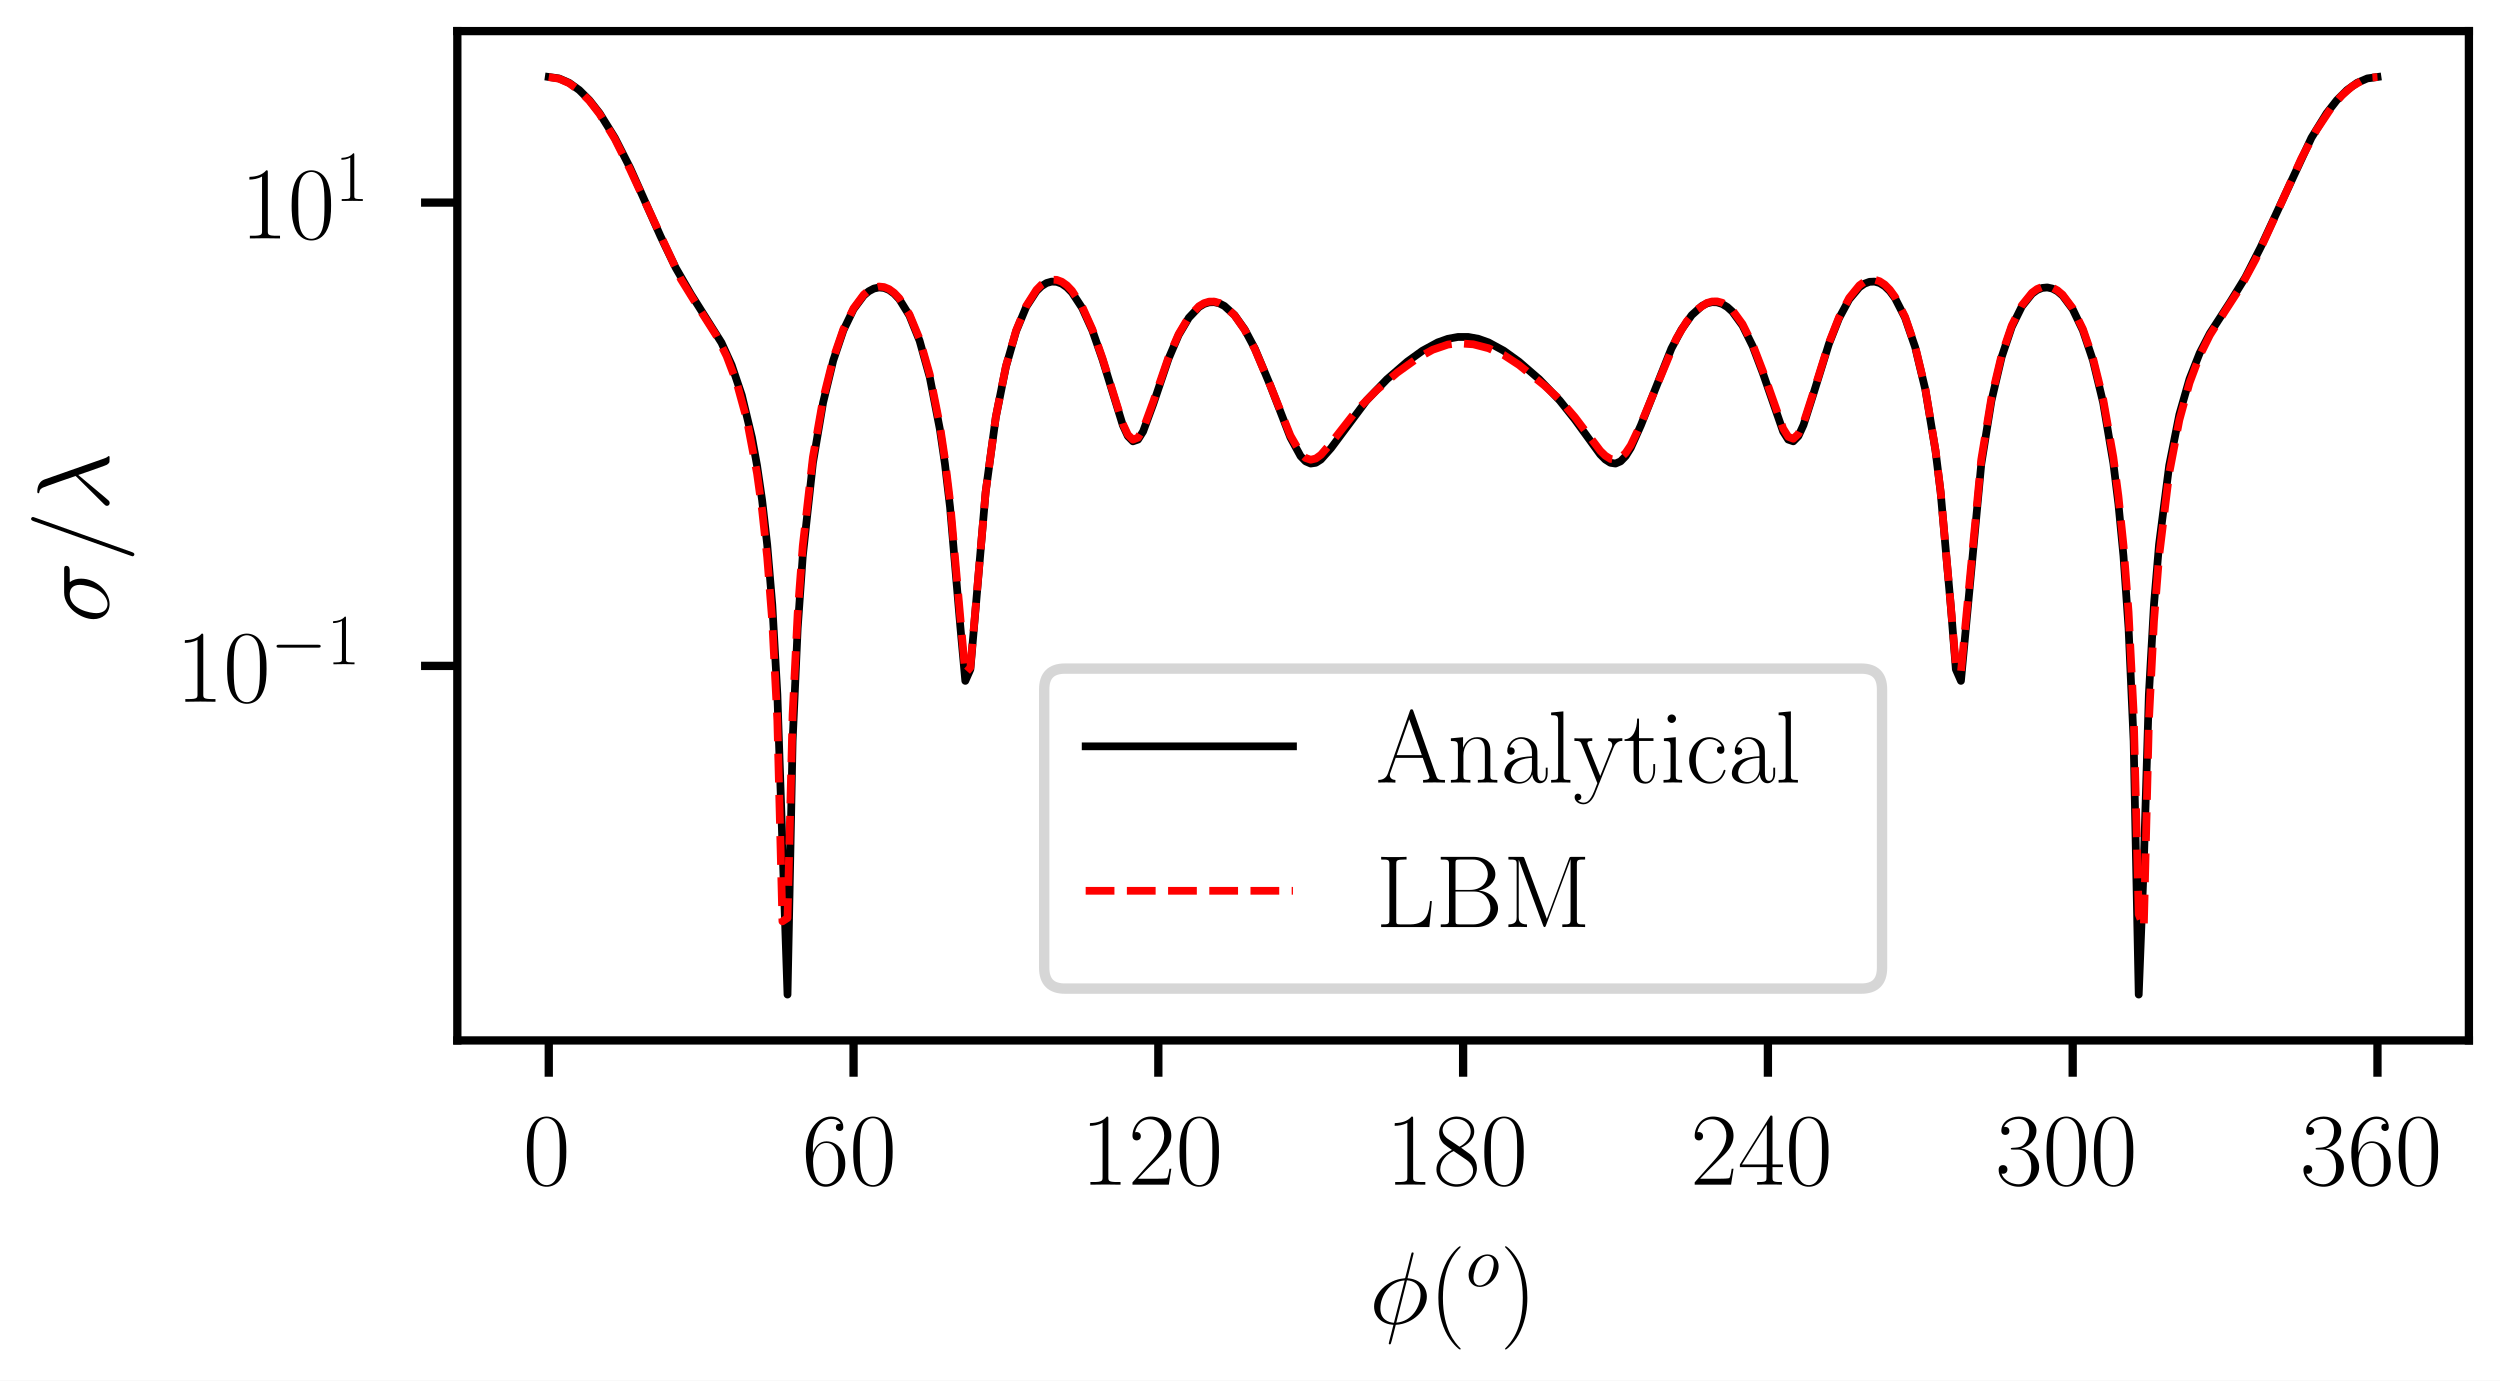
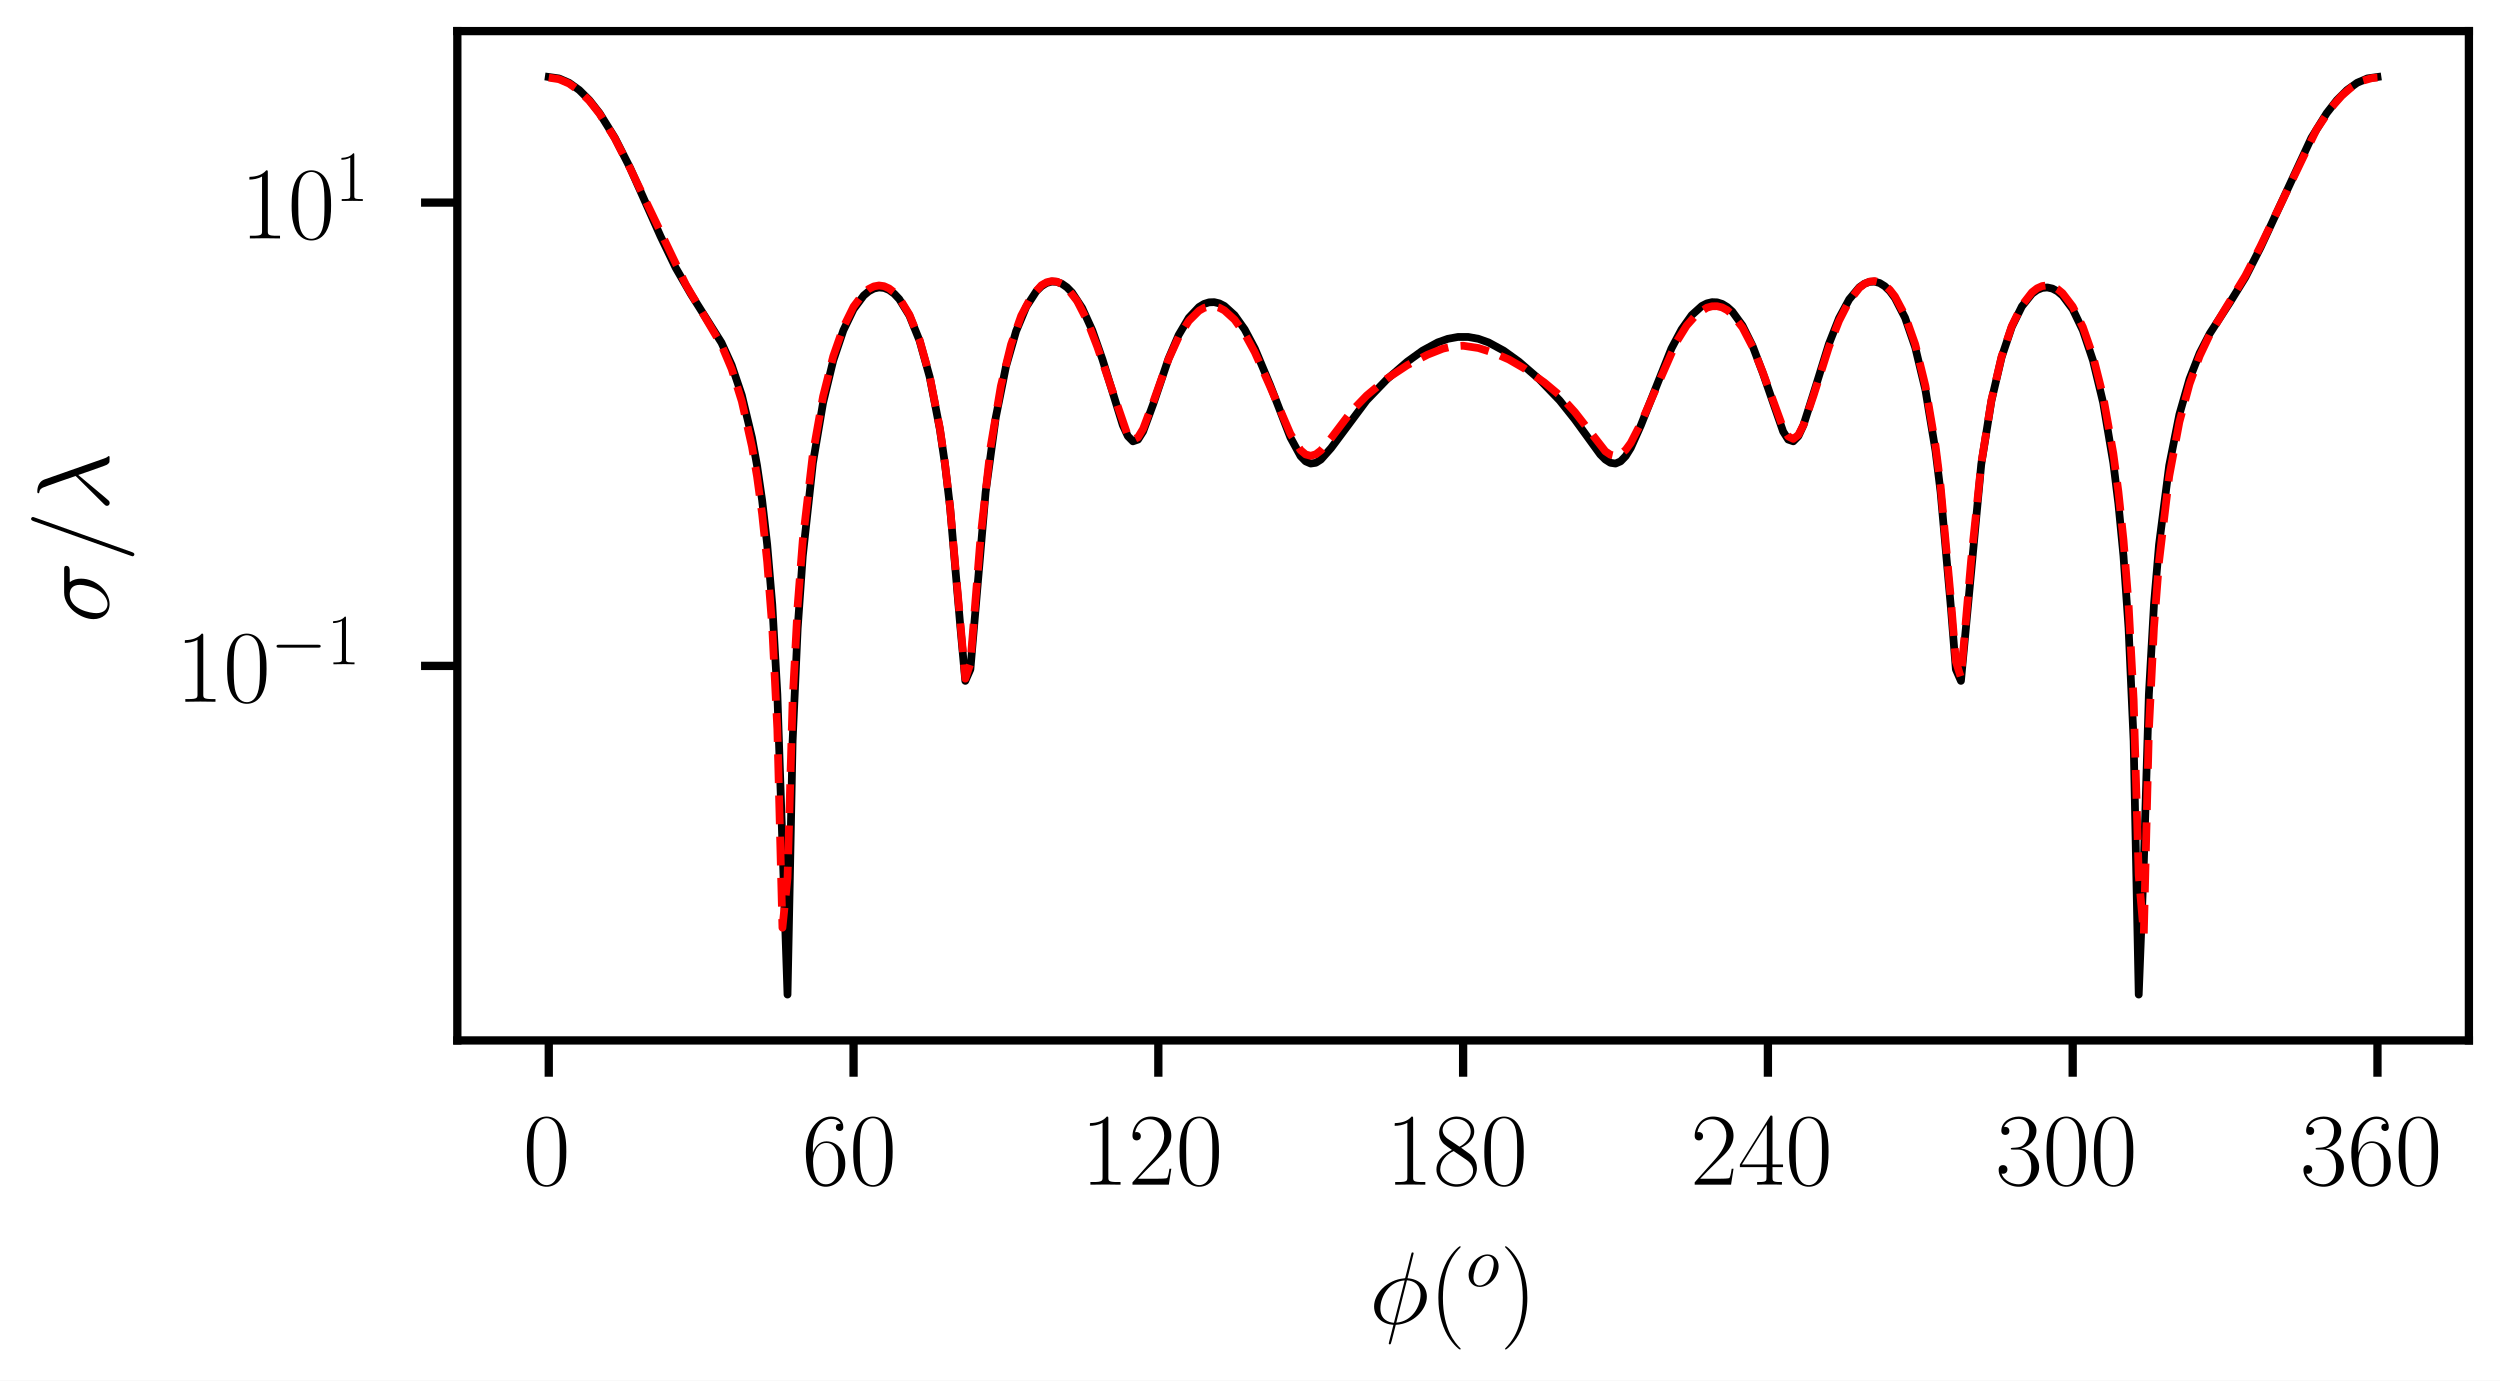
<svg xmlns="http://www.w3.org/2000/svg" xmlns:xlink="http://www.w3.org/1999/xlink" width="241.2pt" height="133.2pt" viewBox="0 0 241.2 133.2" version="1.1">
  <defs>
    <style type="text/css">*{stroke-linejoin: round; stroke-linecap: butt}</style>
  </defs>
  <g id="figure_1">
    <g id="patch_1">
      <path d="M 0 133.2  L 241.2 133.2  L 241.2 0  L 0 0  z " style="fill: #ffffff" />
    </g>
    <g id="axes_1">
      <g id="patch_2">
        <path d="M 44.123 100.381  L 238.2 100.381  L 238.2 3  L 44.123 3  z " style="fill: #ffffff" />
      </g>
      <g id="matplotlib.axis_1">
        <g id="xtick_1">
          <g id="line2d_1">
            <defs>
-               <path id="m9ef06602b1" d="M 0 0  L 0 3.5  " style="stroke: #000000; stroke-width: 0.8" />
-             </defs>
-             <g>
-               <use xlink:href="#m9ef06602b1" x="52.945" y="100.381" style="stroke: #000000; stroke-width: 0.8" />
+               <path id="mda44fc334d" d="M 0 0  L 0 3.5  " style="stroke: #000000; stroke-width: 0.8" />
+             </defs>
+             <g>
+               <use xlink:href="#mda44fc334d" x="52.945" y="100.381" style="stroke: #000000; stroke-width: 0.8" />
            </g>
          </g>
          <g id="text_1">
            <g transform="translate(50.45444 114.2999) scale(0.1 -0.1)">
              <defs>
                <path id="CMR17-30" d="M 2688 2038  C 2688 2430 2682 3099 2413 3613  C 2176 4063 1798 4224 1466 4224  C 1158 4224 768 4082 525 3620  C 269 3137 243 2539 243 2038  C 243 1671 250 1112 448 623  C 723 -39 1216 -128 1466 -128  C 1760 -128 2208 -7 2470 604  C 2662 1048 2688 1568 2688 2038  z M 1466 -26  C 1056 -26 813 328 723 816  C 653 1196 653 1749 653 2109  C 653 2604 653 3015 736 3407  C 858 3954 1216 4121 1466 4121  C 1728 4121 2067 3947 2189 3420  C 2272 3054 2278 2623 2278 2109  C 2278 1691 2278 1176 2202 797  C 2067 96 1690 -26 1466 -26  z " transform="scale(0.015625)" />
              </defs>
              <use xlink:href="#CMR17-30" transform="scale(0.996264)" />
            </g>
          </g>
        </g>
        <g id="xtick_2">
          <g id="line2d_2">
            <g>
-               <use xlink:href="#m9ef06602b1" x="82.351" y="100.381" style="stroke: #000000; stroke-width: 0.8" />
+               <use xlink:href="#mda44fc334d" x="82.351" y="100.381" style="stroke: #000000; stroke-width: 0.8" />
            </g>
          </g>
          <g id="text_2">
            <g transform="translate(77.36927 114.2999) scale(0.1 -0.1)">
              <defs>
                <path id="CMR17-36" d="M 678 2198  C 678 3712 1395 4076 1811 4076  C 1946 4076 2272 4049 2400 3782  C 2298 3782 2106 3782 2106 3558  C 2106 3385 2246 3328 2336 3328  C 2394 3328 2566 3353 2566 3571  C 2566 3987 2246 4224 1805 4224  C 1043 4224 243 3411 243 2011  C 243 257 966 -128 1478 -128  C 2099 -128 2688 431 2688 1295  C 2688 2101 2170 2688 1517 2688  C 1126 2688 838 2430 678 1979  L 678 2198  z M 1478 25  C 691 25 691 1212 691 1450  C 691 1914 909 2585 1504 2585  C 1613 2585 1926 2585 2138 2140  C 2253 1889 2253 1624 2253 1302  C 2253 954 2253 696 2118 438  C 1978 173 1773 25 1478 25  z " transform="scale(0.015625)" />
              </defs>
              <use xlink:href="#CMR17-36" transform="scale(0.996264)" />
              <use xlink:href="#CMR17-30" transform="translate(45.69048 0) scale(0.996264)" />
            </g>
          </g>
        </g>
        <g id="xtick_3">
          <g id="line2d_3">
            <g>
-               <use xlink:href="#m9ef06602b1" x="111.756" y="100.381" style="stroke: #000000; stroke-width: 0.8" />
+               <use xlink:href="#mda44fc334d" x="111.756" y="100.381" style="stroke: #000000; stroke-width: 0.8" />
            </g>
          </g>
          <g id="text_3">
            <g transform="translate(104.2841 114.2999) scale(0.1 -0.1)">
              <defs>
                <path id="CMR17-31" d="M 1702 4083  C 1702 4217 1696 4224 1606 4224  C 1357 3927 979 3833 621 3820  C 602 3820 570 3820 563 3808  C 557 3795 557 3782 557 3648  C 755 3648 1088 3686 1344 3839  L 1344 467  C 1344 243 1331 166 781 166  L 589 166  L 589 0  C 896 6 1216 12 1523 12  C 1830 12 2150 6 2458 0  L 2458 166  L 2266 166  C 1715 166 1702 236 1702 467  L 1702 4083  z " transform="scale(0.015625)" />
                <path id="CMR17-32" d="M 2669 990  L 2554 990  C 2490 537 2438 460 2413 422  C 2381 371 1920 371 1830 371  L 602 371  C 832 620 1280 1073 1824 1596  C 2214 1966 2669 2400 2669 3033  C 2669 3788 2067 4224 1395 4224  C 691 4224 262 3603 262 3027  C 262 2777 448 2745 525 2745  C 589 2745 781 2783 781 3007  C 781 3206 614 3264 525 3264  C 486 3264 448 3257 422 3244  C 544 3788 915 4057 1306 4057  C 1862 4057 2227 3616 2227 3033  C 2227 2477 1901 1998 1536 1583  L 262 147  L 262 0  L 2515 0  L 2669 990  z " transform="scale(0.015625)" />
              </defs>
              <use xlink:href="#CMR17-31" transform="scale(0.996264)" />
              <use xlink:href="#CMR17-32" transform="translate(45.69048 0) scale(0.996264)" />
              <use xlink:href="#CMR17-30" transform="translate(91.38095 0) scale(0.996264)" />
            </g>
          </g>
        </g>
        <g id="xtick_4">
          <g id="line2d_4">
            <g>
-               <use xlink:href="#m9ef06602b1" x="141.162" y="100.381" style="stroke: #000000; stroke-width: 0.8" />
+               <use xlink:href="#mda44fc334d" x="141.162" y="100.381" style="stroke: #000000; stroke-width: 0.8" />
            </g>
          </g>
          <g id="text_4">
            <g transform="translate(133.6896 114.2999) scale(0.1 -0.1)">
              <defs>
                <path id="CMR17-38" d="M 1741 2289  C 2144 2494 2554 2803 2554 3298  C 2554 3884 1990 4224 1472 4224  C 890 4224 378 3800 378 3215  C 378 3054 416 2777 666 2533  C 730 2469 998 2276 1171 2154  C 883 2006 211 1652 211 945  C 211 282 838 -128 1459 -128  C 2144 -128 2720 366 2720 1022  C 2720 1607 2330 1877 2074 2051  L 1741 2289  z M 902 2855  C 851 2887 595 3086 595 3388  C 595 3781 998 4076 1459 4076  C 1965 4076 2336 3716 2336 3298  C 2336 2700 1670 2359 1638 2359  C 1632 2359 1626 2359 1574 2398  L 902 2855  z M 2080 1536  C 2176 1466 2483 1253 2483 861  C 2483 385 2010 25 1472 25  C 890 25 448 443 448 951  C 448 1459 838 1884 1280 2083  L 2080 1536  z " transform="scale(0.015625)" />
              </defs>
              <use xlink:href="#CMR17-31" transform="scale(0.996264)" />
              <use xlink:href="#CMR17-38" transform="translate(45.69048 0) scale(0.996264)" />
              <use xlink:href="#CMR17-30" transform="translate(91.38095 0) scale(0.996264)" />
            </g>
          </g>
        </g>
        <g id="xtick_5">
          <g id="line2d_5">
            <g>
-               <use xlink:href="#m9ef06602b1" x="170.567" y="100.381" style="stroke: #000000; stroke-width: 0.8" />
+               <use xlink:href="#mda44fc334d" x="170.567" y="100.381" style="stroke: #000000; stroke-width: 0.8" />
            </g>
          </g>
          <g id="text_5">
            <g transform="translate(163.0951 114.2999) scale(0.1 -0.1)">
              <defs>
                <path id="CMR17-34" d="M 2150 4147  C 2150 4281 2144 4288 2029 4288  L 128 1254  L 128 1088  L 1779 1088  L 1779 460  C 1779 230 1766 166 1318 166  L 1197 166  L 1197 0  C 1402 12 1747 12 1965 12  C 2182 12 2528 12 2733 0  L 2733 166  L 2611 166  C 2163 166 2150 230 2150 460  L 2150 1088  L 2803 1088  L 2803 1254  L 2150 1254  L 2150 4147  z M 1798 3723  L 1798 1254  L 256 1254  L 1798 3723  z " transform="scale(0.015625)" />
              </defs>
              <use xlink:href="#CMR17-32" transform="scale(0.996264)" />
              <use xlink:href="#CMR17-34" transform="translate(45.69048 0) scale(0.996264)" />
              <use xlink:href="#CMR17-30" transform="translate(91.38095 0) scale(0.996264)" />
            </g>
          </g>
        </g>
        <g id="xtick_6">
          <g id="line2d_6">
            <g>
-               <use xlink:href="#m9ef06602b1" x="199.973" y="100.381" style="stroke: #000000; stroke-width: 0.8" />
+               <use xlink:href="#mda44fc334d" x="199.973" y="100.381" style="stroke: #000000; stroke-width: 0.8" />
            </g>
          </g>
          <g id="text_6">
            <g transform="translate(192.5006 114.2999) scale(0.1 -0.1)">
              <defs>
                <path id="CMR17-33" d="M 1414 2176  C 1984 2176 2234 1673 2234 1094  C 2234 322 1824 25 1453 25  C 1114 25 563 193 390 691  C 422 678 454 678 486 678  C 640 678 755 780 755 947  C 755 1132 614 1216 486 1216  C 378 1216 211 1164 211 927  C 211 335 787 -128 1466 -128  C 2176 -128 2720 432 2720 1087  C 2720 1718 2208 2176 1600 2246  C 2086 2347 2554 2776 2554 3353  C 2554 3856 2048 4224 1472 4224  C 890 4224 378 3862 378 3347  C 378 3123 544 3084 627 3084  C 762 3084 877 3167 877 3334  C 877 3500 762 3584 627 3584  C 602 3584 570 3584 544 3571  C 730 3999 1235 4076 1459 4076  C 1683 4076 2106 3966 2106 3347  C 2106 3167 2080 2851 1862 2574  C 1670 2329 1453 2316 1242 2297  C 1210 2297 1062 2284 1037 2284  C 992 2278 966 2272 966 2227  C 966 2182 973 2176 1101 2176  L 1414 2176  z " transform="scale(0.015625)" />
              </defs>
              <use xlink:href="#CMR17-33" transform="scale(0.996264)" />
              <use xlink:href="#CMR17-30" transform="translate(45.69048 0) scale(0.996264)" />
              <use xlink:href="#CMR17-30" transform="translate(91.38095 0) scale(0.996264)" />
            </g>
          </g>
        </g>
        <g id="xtick_7">
          <g id="line2d_7">
            <g>
-               <use xlink:href="#m9ef06602b1" x="229.378" y="100.381" style="stroke: #000000; stroke-width: 0.8" />
+               <use xlink:href="#mda44fc334d" x="229.378" y="100.381" style="stroke: #000000; stroke-width: 0.8" />
            </g>
          </g>
          <g id="text_7">
            <g transform="translate(221.9061 114.2999) scale(0.1 -0.1)">
              <use xlink:href="#CMR17-33" transform="scale(0.996264)" />
              <use xlink:href="#CMR17-36" transform="translate(45.69048 0) scale(0.996264)" />
              <use xlink:href="#CMR17-30" transform="translate(91.38095 0) scale(0.996264)" />
            </g>
          </g>
        </g>
        <g id="text_8">
          <g transform="translate(132.1039 127.7091) scale(0.1 -0.1)">
            <defs>
              <path id="CMMI12-1e" d="M 2752 4358  C 2752 4416 2707 4416 2688 4416  C 2630 4416 2624 4403 2598 4294  L 2253 2924  C 2234 2841 2227 2835 2221 2828  C 2214 2816 2170 2809 2157 2809  C 1107 2720 301 1863 301 1071  C 301 387 832 -32 1498 -71  C 1446 -266 1402 -467 1350 -662  C 1261 -995 1210 -1204 1210 -1229  C 1210 -1242 1210 -1280 1274 -1280  C 1293 -1280 1318 -1280 1331 -1255  C 1344 -1242 1382 -1089 1408 -1008  L 1645 -71  C 2739 -13 3571 875 3571 1673  C 3571 2313 3085 2771 2374 2816  L 2752 4358  z M 2336 2688  C 2758 2662 3181 2428 3181 1806  C 3181 1090 2675 140 1677 64  L 2336 2688  z M 1530 57  C 1216 76 691 241 691 938  C 691 1737 1274 2624 2195 2681  L 1530 57  z " transform="scale(0.015625)" />
              <path id="CMR17-28" d="M 1958 -1562  C 1958 -1556 1958 -1543 1939 -1524  C 1645 -1223 858 -403 858 1596  C 858 3595 1632 4408 1946 4729  C 1946 4735 1958 4748 1958 4767  C 1958 4787 1939 4800 1914 4800  C 1843 4800 1299 4325 986 3620  C 666 2909 576 2218 576 1603  C 576 1141 621 360 1005 -467  C 1312 -1133 1837 -1600 1914 -1600  C 1946 -1600 1958 -1588 1958 -1562  z " transform="scale(0.015625)" />
              <path id="CMMI12-6f" d="M 2918 1755  C 2918 2362 2522 2816 1939 2816  C 1094 2816 262 1896 262 996  C 262 389 659 -64 1242 -64  C 2093 -64 2918 855 2918 1755  z M 1248 64  C 928 64 691 319 691 766  C 691 1060 845 1711 1024 2030  C 1312 2522 1670 2687 1933 2687  C 2246 2687 2490 2432 2490 1985  C 2490 1730 2355 1047 2112 657  C 1850 230 1498 64 1248 64  z " transform="scale(0.015625)" />
              <path id="CMR17-29" d="M 1683 1596  C 1683 2057 1638 2839 1254 3665  C 947 4332 422 4800 346 4800  C 326 4800 301 4793 301 4761  C 301 4748 307 4742 314 4729  C 621 4408 1402 3595 1402 1603  C 1402 -396 627 -1210 314 -1530  C 307 -1543 301 -1549 301 -1562  C 301 -1594 326 -1600 346 -1600  C 416 -1600 960 -1127 1274 -422  C 1594 289 1683 981 1683 1596  z " transform="scale(0.015625)" />
            </defs>
            <use xlink:href="#CMMI12-1e" transform="scale(0.996264)" />
            <use xlink:href="#CMR17-28" transform="translate(57.73418 0) scale(0.996264)" />
            <use xlink:href="#CMMI12-6f" transform="translate(93.01495 36.15364) scale(0.697382)" />
            <use xlink:href="#CMR17-29" transform="translate(126.3396 0) scale(0.996264)" />
          </g>
        </g>
      </g>
      <g id="matplotlib.axis_2">
        <g id="ytick_1">
          <g id="line2d_8">
            <defs>
-               <path id="mbf2d73e330" d="M 0 0  L -3.5 0  " style="stroke: #000000; stroke-width: 0.8" />
-             </defs>
-             <g>
-               <use xlink:href="#mbf2d73e330" x="44.123" y="64.246" style="stroke: #000000; stroke-width: 0.8" />
+               <path id="mb7558428a1" d="M 0 0  L -3.5 0  " style="stroke: #000000; stroke-width: 0.8" />
+             </defs>
+             <g>
+               <use xlink:href="#mb7558428a1" x="44.123" y="64.246" style="stroke: #000000; stroke-width: 0.8" />
            </g>
          </g>
          <g id="text_9">
            <g transform="translate(16.96288 67.7048) scale(0.1 -0.1)">
              <defs>
                <path id="CMSY10-0" d="M 4218 1472  C 4326 1472 4442 1472 4442 1600  C 4442 1728 4326 1728 4218 1728  L 755 1728  C 646 1728 531 1728 531 1600  C 531 1472 646 1472 755 1472  L 4218 1472  z " transform="scale(0.015625)" />
              </defs>
              <use xlink:href="#CMR17-31" transform="scale(0.996264)" />
              <use xlink:href="#CMR17-30" transform="translate(45.69048 0) scale(0.996264)" />
              <use xlink:href="#CMSY10-0" transform="translate(91.38095 36.15364) scale(0.697382)" />
              <use xlink:href="#CMR17-31" transform="translate(145.6219 36.15364) scale(0.697382)" />
            </g>
          </g>
        </g>
        <g id="ytick_2">
          <g id="line2d_9">
            <g>
-               <use xlink:href="#mbf2d73e330" x="44.123" y="19.545" style="stroke: #000000; stroke-width: 0.8" />
+               <use xlink:href="#mb7558428a1" x="44.123" y="19.545" style="stroke: #000000; stroke-width: 0.8" />
            </g>
          </g>
          <g id="text_10">
            <g transform="translate(23.18954 23.00447) scale(0.1 -0.1)">
              <use xlink:href="#CMR17-31" transform="scale(0.996264)" />
              <use xlink:href="#CMR17-30" transform="translate(45.69048 0) scale(0.996264)" />
              <use xlink:href="#CMR17-31" transform="translate(91.38095 36.15364) scale(0.697382)" />
            </g>
          </g>
        </g>
        <g id="text_11">
          <g transform="translate(10.47222 60.1124) rotate(-90) scale(0.1 -0.1)">
            <defs>
              <path id="CMMI12-1b" d="M 3251 2406  C 3334 2406 3546 2406 3546 2611  C 3546 2752 3424 2752 3309 2752  L 1894 2752  C 934 2752 243 1685 243 932  C 243 389 595 -64 1171 -64  C 1926 -64 2752 746 2752 1704  C 2752 1953 2694 2195 2541 2406  L 3251 2406  z M 1178 64  C 851 64 614 312 614 753  C 614 1136 845 2406 1786 2406  C 2061 2406 2368 2272 2368 1780  C 2368 1557 2266 1021 2042 651  C 1811 274 1466 64 1178 64  z " transform="scale(0.015625)" />
              <path id="CMMI12-3d" d="M 2746 4563  C 2746 4569 2784 4665 2784 4678  C 2784 4755 2720 4800 2669 4800  C 2637 4800 2579 4800 2528 4659  L 384 -1364  C 384 -1370 346 -1466 346 -1479  C 346 -1556 410 -1600 461 -1600  C 499 -1600 557 -1594 602 -1460  L 2746 4563  z " transform="scale(0.015625)" />
              <path id="CMMI12-15" d="M 1978 3963  C 1818 4416 1312 4416 1229 4416  C 1190 4416 1120 4416 1120 4351  C 1120 4300 1158 4294 1190 4287  C 1286 4275 1363 4262 1466 4078  C 1530 3957 2189 2055 2189 2042  C 2189 2036 2182 2029 2131 1978  L 467 305  C 390 229 339 178 339 95  C 339 6 416 -71 518 -71  C 544 -71 614 -58 653 -20  C 755 76 1670 1190 2253 1877  C 2419 1380 2624 795 2822 261  C 2854 165 2886 76 2976 -7  C 3040 -64 3053 -64 3232 -64  L 3354 -64  C 3379 -64 3424 -64 3424 -13  C 3424 12 3418 19 3392 44  C 3334 114 3290 229 3264 305  L 1978 3963  z " transform="scale(0.015625)" />
            </defs>
            <use xlink:href="#CMMI12-1b" transform="scale(0.996264)" />
            <use xlink:href="#CMMI12-3d" transform="translate(59.02005 0) scale(0.996264)" />
            <use xlink:href="#CMMI12-15" transform="translate(107.795 0) scale(0.996264)" />
          </g>
        </g>
      </g>
      <g id="line2d_10">
-         <path d="M 52.945 7.427  L 53.925 7.567  L 54.905 7.987  L 55.886 8.688  L 56.866 9.667  L 57.846 10.92  L 59.316 13.292  L 60.787 16.188  L 63.727 22.792  L 65.197 25.847  L 66.668 28.39  L 69.608 33.061  L 70.588 35.221  L 71.569 38.13  L 72.549 42.212  L 73.039 44.911  L 73.529 48.258  L 74.019 52.545  L 74.509 58.337  L 74.999 66.982  L 75.979 95.955  L 76.47 71.512  L 76.96 60.605  L 77.45 53.658  L 78.43 44.668  L 79.41 38.857  L 80.39 34.784  L 81.37 31.87  L 82.351 29.83  L 83.331 28.513  L 83.821 28.1  L 84.311 27.841  L 84.801 27.734  L 85.291 27.78  L 85.781 27.979  L 86.271 28.337  L 86.761 28.86  L 87.742 30.448  L 88.722 32.875  L 89.702 36.385  L 90.682 41.434  L 91.172 44.794  L 91.662 48.943  L 92.643 60.338  L 93.133 65.69  L 93.623 64.578  L 95.093 47.483  L 96.073 40.273  L 97.053 35.372  L 98.034 31.95  L 99.014 29.595  L 99.994 28.087  L 100.484 27.611  L 100.974 27.307  L 101.464 27.168  L 101.954 27.191  L 102.444 27.374  L 102.934 27.716  L 103.425 28.218  L 104.405 29.712  L 105.385 31.87  L 106.365 34.671  L 108.325 41.013  L 108.816 42.08  L 109.306 42.578  L 109.796 42.41  L 110.286 41.634  L 111.266 38.974  L 112.736 34.618  L 113.716 32.321  L 114.697 30.66  L 115.677 29.621  L 116.167 29.324  L 116.657 29.169  L 117.147 29.152  L 117.637 29.27  L 118.127 29.519  L 119.107 30.404  L 120.088 31.784  L 121.068 33.632  L 122.538 37.143  L 124.498 42.206  L 125.479 44.006  L 125.969 44.513  L 126.459 44.723  L 126.949 44.65  L 127.439 44.338  L 128.419 43.236  L 131.85 38.632  L 133.81 36.595  L 135.771 34.896  L 137.241 33.837  L 138.711 33.037  L 139.691 32.688  L 140.672 32.509  L 141.652 32.509  L 142.632 32.688  L 143.612 33.037  L 145.082 33.837  L 146.553 34.896  L 148.513 36.595  L 150.473 38.632  L 151.944 40.478  L 154.394 43.847  L 154.884 44.338  L 155.374 44.65  L 155.864 44.723  L 156.354 44.513  L 156.845 44.006  L 157.335 43.22  L 158.315 41.027  L 161.255 33.632  L 162.236 31.784  L 163.216 30.404  L 164.196 29.519  L 164.686 29.27  L 165.176 29.152  L 165.666 29.169  L 166.156 29.324  L 166.646 29.621  L 167.136 30.064  L 168.117 31.411  L 169.097 33.391  L 170.077 35.985  L 172.037 41.634  L 172.527 42.41  L 173.018 42.578  L 173.508 42.08  L 173.998 41.013  L 174.978 37.933  L 176.448 33.195  L 177.428 30.707  L 178.409 28.883  L 179.389 27.716  L 179.879 27.374  L 180.369 27.191  L 180.859 27.168  L 181.349 27.307  L 181.839 27.611  L 182.329 28.087  L 182.819 28.744  L 183.8 30.656  L 184.78 33.508  L 185.76 37.6  L 186.74 43.511  L 187.23 47.483  L 188.21 58.467  L 188.701 64.578  L 189.191 65.69  L 191.151 44.794  L 192.131 38.674  L 193.111 34.473  L 194.092 31.545  L 195.072 29.559  L 196.052 28.337  L 196.542 27.979  L 197.032 27.78  L 197.522 27.734  L 198.012 27.841  L 198.502 28.1  L 198.992 28.513  L 199.973 29.83  L 200.953 31.87  L 201.933 34.784  L 202.913 38.857  L 203.893 44.668  L 204.383 48.602  L 204.874 53.658  L 205.364 60.605  L 205.854 71.512  L 206.344 95.955  L 206.834 83.284  L 207.324 66.982  L 207.814 58.337  L 208.304 52.545  L 209.284 44.911  L 210.265 39.988  L 211.245 36.56  L 212.225 34.067  L 213.205 32.168  L 215.165 29.141  L 216.636 26.753  L 218.106 23.859  L 223.007 13.292  L 224.477 10.92  L 225.457 9.667  L 226.438 8.688  L 227.418 7.987  L 228.398 7.567  L 229.378 7.427  L 229.378 7.427  " clip-path="url(#pe56f96b2e9)" style="fill: none; stroke: #000000; stroke-width: 0.75; stroke-linecap: square" />
+         <path d="M 52.945 7.427  L 53.925 7.567  L 54.905 7.987  L 55.886 8.688  L 56.866 9.667  L 57.846 10.92  L 59.316 13.292  L 60.787 16.188  L 63.727 22.792  L 65.197 25.847  L 66.668 28.39  L 69.608 33.061  L 70.588 35.221  L 71.569 38.13  L 72.549 42.212  L 73.039 44.911  L 73.529 48.258  L 74.019 52.545  L 74.509 58.337  L 74.999 66.982  L 75.979 95.955  L 76.47 71.512  L 76.96 60.605  L 77.45 53.658  L 78.43 44.668  L 79.41 38.857  L 80.39 34.784  L 81.37 31.87  L 82.351 29.83  L 83.331 28.513  L 83.821 28.1  L 84.311 27.841  L 84.801 27.734  L 85.291 27.78  L 85.781 27.979  L 86.271 28.337  L 86.761 28.86  L 87.742 30.448  L 88.722 32.875  L 89.702 36.385  L 90.682 41.434  L 91.172 44.794  L 91.662 48.943  L 92.643 60.338  L 93.133 65.69  L 93.623 64.578  L 95.093 47.483  L 96.073 40.273  L 97.053 35.372  L 98.034 31.95  L 99.014 29.595  L 99.994 28.087  L 100.484 27.611  L 100.974 27.307  L 101.464 27.168  L 101.954 27.191  L 102.444 27.374  L 102.934 27.716  L 103.425 28.218  L 104.405 29.712  L 105.385 31.87  L 106.365 34.671  L 108.325 41.013  L 108.816 42.08  L 109.306 42.578  L 109.796 42.41  L 110.286 41.634  L 111.266 38.974  L 112.736 34.618  L 113.716 32.321  L 114.697 30.66  L 115.677 29.621  L 116.167 29.324  L 116.657 29.169  L 117.147 29.152  L 117.637 29.27  L 118.127 29.519  L 119.107 30.404  L 120.088 31.784  L 121.068 33.632  L 122.538 37.143  L 124.498 42.206  L 125.479 44.006  L 125.969 44.513  L 126.459 44.723  L 126.949 44.65  L 127.439 44.338  L 128.419 43.236  L 131.85 38.632  L 133.81 36.595  L 135.771 34.896  L 137.241 33.837  L 138.711 33.037  L 139.691 32.688  L 140.672 32.509  L 141.652 32.509  L 142.632 32.688  L 143.612 33.037  L 145.082 33.837  L 146.553 34.896  L 148.513 36.595  L 150.473 38.632  L 151.944 40.478  L 154.394 43.847  L 154.884 44.338  L 155.374 44.65  L 155.864 44.723  L 156.354 44.513  L 156.845 44.006  L 157.335 43.22  L 158.315 41.027  L 161.255 33.632  L 162.236 31.784  L 163.216 30.404  L 164.196 29.519  L 164.686 29.27  L 165.176 29.152  L 165.666 29.169  L 166.156 29.324  L 166.646 29.621  L 167.136 30.064  L 168.117 31.411  L 169.097 33.391  L 170.077 35.985  L 172.037 41.634  L 172.527 42.41  L 173.018 42.578  L 173.508 42.08  L 173.998 41.013  L 174.978 37.933  L 176.448 33.195  L 177.428 30.707  L 178.409 28.883  L 179.389 27.716  L 179.879 27.374  L 180.369 27.191  L 180.859 27.168  L 181.349 27.307  L 181.839 27.611  L 182.329 28.087  L 182.819 28.744  L 183.8 30.656  L 184.78 33.508  L 185.76 37.6  L 186.74 43.511  L 187.23 47.483  L 188.21 58.467  L 188.701 64.578  L 189.191 65.69  L 191.151 44.794  L 192.131 38.674  L 193.111 34.473  L 194.092 31.545  L 195.072 29.559  L 196.052 28.337  L 196.542 27.979  L 197.032 27.78  L 197.522 27.734  L 198.012 27.841  L 198.502 28.1  L 198.992 28.513  L 199.973 29.83  L 200.953 31.87  L 201.933 34.784  L 202.913 38.857  L 203.893 44.668  L 204.383 48.602  L 204.874 53.658  L 205.364 60.605  L 205.854 71.512  L 206.344 95.955  L 206.834 83.284  L 207.324 66.982  L 207.814 58.337  L 208.304 52.545  L 209.284 44.911  L 210.265 39.988  L 211.245 36.56  L 212.225 34.067  L 213.205 32.168  L 215.165 29.141  L 216.636 26.753  L 218.106 23.859  L 223.007 13.292  L 224.477 10.92  L 225.457 9.667  L 226.438 8.688  L 227.418 7.987  L 228.398 7.567  L 229.378 7.427  L 229.378 7.427  " clip-path="url(#pdbfea2afcd)" style="fill: none; stroke: #000000; stroke-width: 0.75; stroke-linecap: square" />
      </g>
      <g id="line2d_11">
-         <path d="M 52.945 7.44  L 53.925 7.59  L 54.905 8.024  L 55.886 8.737  L 56.866 9.728  L 57.846 10.996  L 59.316 13.402  L 60.787 16.341  L 65.687 26.926  L 67.158 29.303  L 69.118 32.383  L 70.098 34.342  L 71.078 36.925  L 72.059 40.503  L 73.039 45.675  L 73.529 49.208  L 74.019 53.758  L 74.509 59.975  L 74.999 69.507  L 75.489 88.892  L 75.979 88.571  L 76.47 68.965  L 76.96 59.155  L 77.45 52.666  L 78.43 44.099  L 79.41 38.517  L 80.39 34.592  L 81.37 31.759  L 82.351 29.746  L 83.331 28.427  L 83.821 28.011  L 84.311 27.751  L 84.801 27.646  L 85.291 27.695  L 85.781 27.896  L 86.271 28.254  L 86.761 28.772  L 87.742 30.33  L 88.722 32.699  L 89.702 36.123  L 90.682 41.052  L 91.172 44.333  L 91.662 48.381  L 92.643 59.508  L 93.133 64.956  L 93.623 64.395  L 95.093 47.5  L 96.073 40.241  L 97.053 35.322  L 98.034 31.889  L 99.014 29.51  L 99.994 27.963  L 100.484 27.465  L 100.974 27.141  L 101.464 26.986  L 101.954 27.001  L 102.444 27.182  L 102.934 27.531  L 103.425 28.047  L 104.405 29.577  L 105.385 31.761  L 106.365 34.561  L 108.325 40.878  L 108.816 41.939  L 109.306 42.419  L 109.796 42.224  L 110.286 41.419  L 111.266 38.748  L 112.736 34.475  L 113.716 32.227  L 114.697 30.581  L 115.677 29.543  L 116.167 29.248  L 116.657 29.101  L 117.147 29.096  L 117.637 29.231  L 118.127 29.499  L 119.107 30.421  L 120.088 31.827  L 121.068 33.679  L 122.538 37.134  L 124.498 42.022  L 125.479 43.73  L 125.969 44.191  L 126.459 44.354  L 126.949 44.235  L 127.439 43.883  L 128.419 42.746  L 130.87 39.611  L 132.83 37.636  L 134.79 35.962  L 136.751 34.56  L 138.221 33.746  L 139.691 33.244  L 140.672 33.118  L 142.142 33.219  L 143.612 33.598  L 145.082 34.251  L 146.553 35.213  L 149.003 37.191  L 150.473 38.541  L 151.944 40.247  L 154.394 43.493  L 154.884 43.969  L 155.374 44.275  L 155.864 44.355  L 156.354 44.167  L 156.845 43.698  L 157.335 42.966  L 158.315 40.903  L 161.745 32.644  L 162.726 31.021  L 163.706 29.884  L 164.686 29.229  L 165.176 29.088  L 165.666 29.079  L 166.156 29.209  L 166.646 29.488  L 167.136 29.922  L 168.117 31.266  L 169.097 33.239  L 170.077 35.788  L 172.037 41.346  L 172.527 42.137  L 173.018 42.33  L 173.508 41.861  L 173.998 40.819  L 174.978 37.789  L 176.448 33.105  L 177.428 30.607  L 178.409 28.743  L 179.389 27.537  L 179.879 27.185  L 180.369 27  L 180.859 26.983  L 181.349 27.135  L 181.839 27.456  L 182.329 27.951  L 182.819 28.627  L 183.8 30.565  L 184.78 33.429  L 185.76 37.525  L 186.74 43.449  L 187.23 47.435  L 188.21 58.39  L 188.701 64.226  L 189.191 64.859  L 191.151 44.348  L 192.131 38.374  L 193.111 34.273  L 194.092 31.408  L 195.072 29.453  L 196.052 28.238  L 196.542 27.881  L 197.032 27.682  L 197.522 27.639  L 198.012 27.75  L 198.502 28.013  L 198.992 28.429  L 199.973 29.737  L 200.953 31.736  L 201.933 34.569  L 202.913 38.511  L 203.893 44.102  L 204.383 47.854  L 204.874 52.624  L 205.364 59.056  L 205.854 68.773  L 206.344 88.229  L 206.834 89.455  L 207.324 69.587  L 207.814 59.959  L 208.304 53.716  L 209.284 45.656  L 210.265 40.521  L 211.245 36.94  L 212.225 34.321  L 213.205 32.339  L 214.675 30.011  L 216.146 27.744  L 217.616 25.029  L 219.576 20.745  L 222.027 15.306  L 223.497 12.542  L 224.967 10.335  L 225.947 9.196  L 226.928 8.334  L 227.908 7.758  L 228.888 7.473  L 229.378 7.439  L 229.378 7.439  " clip-path="url(#pe56f96b2e9)" style="fill: none; stroke-dasharray: 2.775,1.2; stroke-dashoffset: 0; stroke: #ff0000; stroke-width: 0.75" />
+         <path d="M 52.945 7.49  L 53.925 7.638  L 54.905 8.063  L 55.886 8.763  L 56.866 9.735  L 57.846 10.979  L 59.316 13.342  L 60.787 16.223  L 66.178 27.484  L 69.608 33.281  L 70.588 35.601  L 71.569 38.714  L 72.549 43.082  L 73.039 45.977  L 73.529 49.577  L 74.019 54.217  L 74.509 60.577  L 74.999 70.365  L 75.489 89.506  L 75.979 84.711  L 76.47 67.696  L 76.96 58.412  L 77.45 52.134  L 78.43 43.745  L 79.41 38.245  L 80.39 34.372  L 81.37 31.573  L 82.351 29.583  L 83.331 28.284  L 83.821 27.879  L 84.311 27.632  L 84.801 27.543  L 85.291 27.609  L 85.781 27.831  L 86.271 28.211  L 86.761 28.753  L 87.742 30.364  L 88.722 32.796  L 89.702 36.3  L 90.682 41.351  L 91.172 44.721  L 91.662 48.89  L 93.133 65.476  L 93.623 64.007  L 94.603 51.85  L 95.583 43.059  L 96.563 37.245  L 97.543 33.24  L 98.524 30.462  L 99.504 28.608  L 100.484 27.519  L 100.974 27.236  L 101.464 27.121  L 101.954 27.171  L 102.444 27.387  L 102.934 27.768  L 103.915 29.027  L 104.895 30.94  L 105.875 33.477  L 108.816 42.042  L 109.306 42.437  L 109.796 42.192  L 110.286 41.38  L 111.266 38.781  L 112.736 34.666  L 113.716 32.518  L 114.697 30.96  L 115.677 29.982  L 116.167 29.705  L 116.657 29.565  L 117.147 29.561  L 117.637 29.689  L 118.127 29.946  L 119.107 30.835  L 120.088 32.198  L 121.068 33.991  L 122.538 37.295  L 124.498 41.861  L 125.479 43.431  L 125.969 43.846  L 126.459 43.976  L 126.949 43.832  L 127.439 43.459  L 128.419 42.282  L 130.38 39.695  L 131.85 38.166  L 133.81 36.529  L 135.771 35.236  L 137.731 34.221  L 139.201 33.64  L 140.181 33.413  L 141.162 33.357  L 142.632 33.576  L 144.102 34.038  L 145.572 34.682  L 147.043 35.532  L 149.003 36.906  L 150.473 38.137  L 151.944 39.759  L 154.884 43.543  L 155.374 43.873  L 155.864 43.98  L 156.354 43.827  L 156.845 43.405  L 157.335 42.735  L 158.315 40.831  L 161.745 32.991  L 162.726 31.415  L 163.706 30.314  L 164.686 29.686  L 165.176 29.551  L 165.666 29.541  L 166.156 29.663  L 166.646 29.925  L 167.136 30.334  L 168.117 31.604  L 169.097 33.484  L 170.077 35.928  L 172.037 41.304  L 172.527 42.101  L 173.018 42.344  L 173.508 41.959  L 173.998 41.015  L 174.978 38.132  L 176.448 33.492  L 177.428 30.958  L 178.409 29.041  L 179.389 27.775  L 179.879 27.39  L 180.369 27.171  L 180.859 27.117  L 181.349 27.229  L 181.839 27.509  L 182.329 27.961  L 182.819 28.592  L 183.8 30.441  L 184.78 33.215  L 185.76 37.214  L 186.74 43.012  L 187.23 46.912  L 188.21 57.704  L 188.701 63.828  L 189.191 65.359  L 190.171 54.104  L 191.151 44.736  L 192.131 38.604  L 193.111 34.404  L 194.092 31.47  L 195.072 29.459  L 196.052 28.195  L 196.542 27.816  L 197.032 27.597  L 197.522 27.536  L 198.012 27.631  L 198.502 27.88  L 198.992 28.285  L 199.973 29.573  L 200.953 31.55  L 201.933 34.35  L 202.913 38.242  L 203.893 43.749  L 204.383 47.431  L 204.874 52.09  L 205.364 58.315  L 205.854 67.52  L 206.344 84.469  L 206.834 90.114  L 207.324 70.45  L 207.814 60.557  L 208.304 54.171  L 209.284 45.956  L 210.265 40.72  L 211.245 37.049  L 212.225 34.343  L 213.205 32.273  L 214.675 29.82  L 216.636 26.602  L 218.106 23.727  L 223.497 12.498  L 224.967 10.331  L 225.947 9.213  L 226.928 8.367  L 227.908 7.802  L 228.888 7.523  L 229.378 7.49  L 229.378 7.49  " clip-path="url(#pdbfea2afcd)" style="fill: none; stroke-dasharray: 2.775,1.2; stroke-dashoffset: 0; stroke: #ff0000; stroke-width: 0.75" />
      </g>
      <g id="patch_3">
        <path d="M 44.123 100.381  L 44.123 3  " style="fill: none; stroke: #000000; stroke-width: 0.8; stroke-linejoin: miter; stroke-linecap: square" />
      </g>
      <g id="patch_4">
        <path d="M 238.2 100.381  L 238.2 3  " style="fill: none; stroke: #000000; stroke-width: 0.8; stroke-linejoin: miter; stroke-linecap: square" />
      </g>
      <g id="patch_5">
        <path d="M 44.123 100.381  L 238.2 100.381  " style="fill: none; stroke: #000000; stroke-width: 0.8; stroke-linejoin: miter; stroke-linecap: square" />
      </g>
      <g id="patch_6">
        <path d="M 44.123 3  L 238.2 3  " style="fill: none; stroke: #000000; stroke-width: 0.8; stroke-linejoin: miter; stroke-linecap: square" />
-       </g>
-       <g id="legend_1">
-         <g id="patch_7">
-           <path d="M 102.746 95.381  L 179.578 95.381  Q 181.578 95.381 181.578 93.381  L 181.578 66.507  Q 181.578 64.507 179.578 64.507  L 102.746 64.507  Q 100.746 64.507 100.746 66.507  L 100.746 93.381  Q 100.746 95.381 102.746 95.381  z " style="fill: #ffffff; opacity: 0.8; stroke: #cccccc; stroke-linejoin: miter" />
-         </g>
-         <g id="line2d_12">
-           <path d="M 104.746 72.007  L 114.746 72.007  L 124.746 72.007  " style="fill: none; stroke: #000000; stroke-width: 0.75; stroke-linecap: square" />
-         </g>
-         <g id="text_12">
-           <g transform="translate(132.7456 75.50709) scale(0.1 -0.1)">
-             <defs>
-               <path id="CMR17-41" d="M 2323 4441  C 2291 4524 2278 4544 2214 4544  C 2150 4544 2138 4524 2106 4441  L 749 580  C 627 236 371 166 147 166  L 147 0  C 262 12 518 12 640 12  C 800 12 1056 12 1210 0  L 1210 166  C 909 179 864 382 864 459  C 864 516 877 548 890 586  L 1229 1536  L 2906 1536  L 3290 453  C 3322 376 3322 363 3322 338  C 3322 166 3046 166 2925 166  L 2925 0  C 3110 12 3443 12 3642 12  C 3808 12 4128 12 4282 0  L 4282 166  C 3942 166 3827 166 3744 402  L 2323 4441  z M 2067 3924  L 2848 1702  L 1286 1702  L 2067 3924  z " transform="scale(0.015625)" />
-               <path id="CMR17-6e" d="M 2656 1954  C 2656 2282 2592 2816 1837 2816  C 1331 2816 1069 2424 973 2166  L 966 2166  L 966 2816  L 211 2745  L 211 2578  C 589 2578 646 2540 646 2231  L 646 443  C 646 198 621 166 211 166  L 211 0  C 365 12 646 12 813 12  C 979 12 1267 12 1421 0  L 1421 166  C 1011 166 986 192 986 443  L 986 1678  C 986 2269 1344 2713 1792 2713  C 2266 2713 2317 2289 2317 1980  L 2317 443  C 2317 198 2291 166 1882 166  L 1882 0  C 2035 12 2317 12 2483 12  C 2650 12 2938 12 3091 0  L 3091 166  C 2682 166 2656 192 2656 443  L 2656 1954  z " transform="scale(0.015625)" />
-               <path id="CMR17-61" d="M 2304 1656  C 2304 2048 2304 2275 2035 2534  C 1798 2751 1523 2816 1306 2816  C 800 2816 435 2408 435 1977  C 435 1740 627 1728 666 1728  C 749 1728 896 1779 896 1958  C 896 2118 774 2188 666 2188  C 640 2188 608 2182 589 2176  C 723 2594 1069 2713 1293 2713  C 1613 2713 1965 2421 1965 1875  L 1965 1632  C 1587 1619 1133 1568 774 1373  C 371 1147 256 822 256 576  C 256 77 832 -64 1171 -64  C 1523 -64 1850 135 1990 505  C 2003 219 2182 -39 2464 -39  C 2598 -39 2938 51 2938 563  L 2938 926  L 2822 926  L 2822 557  C 2822 161 2650 109 2566 109  C 2304 109 2304 446 2304 732  L 2304 1656  z M 1965 887  C 1965 323 1568 38 1216 38  C 896 38 646 278 646 576  C 646 771 730 1114 1101 1322  C 1408 1497 1760 1523 1965 1536  L 1965 887  z " transform="scale(0.015625)" />
-               <path id="CMR17-6c" d="M 979 4416  L 218 4345  L 218 4179  C 595 4179 653 4141 653 3835  L 653 439  C 653 198 627 166 218 166  L 218 0  C 371 12 653 12 813 12  C 979 12 1261 12 1414 0  L 1414 166  C 1005 166 979 191 979 439  L 979 4416  z " transform="scale(0.015625)" />
-               <path id="CMR17-79" d="M 2496 2183  C 2656 2579 2944 2585 3034 2585  L 3034 2752  C 2912 2745 2752 2739 2630 2739  C 2496 2739 2285 2739 2157 2752  L 2157 2585  C 2400 2566 2406 2384 2406 2332  C 2406 2268 2394 2235 2362 2158  L 1664 409  L 902 2300  C 870 2378 870 2423 870 2430  C 870 2572 1018 2585 1171 2585  L 1171 2752  C 1018 2739 742 2739 582 2739  C 410 2739 205 2739 64 2752  L 64 2585  C 410 2585 448 2553 531 2345  L 1485 -31  C 1197 -795 1030 -1242 627 -1242  C 557 -1242 397 -1223 282 -1106  C 429 -1093 493 -1002 493 -892  C 493 -782 416 -685 288 -685  C 147 -685 77 -782 77 -899  C 77 -1158 339 -1344 627 -1344  C 998 -1344 1229 -983 1357 -659  L 2496 2183  z " transform="scale(0.015625)" />
-               <path id="CMR17-74" d="M 966 2585  L 1862 2585  L 1862 2752  L 966 2752  L 966 3968  L 851 3968  C 838 3292 614 2700 70 2687  L 70 2585  L 627 2585  L 627 778  C 627 655 627 -64 1370 -64  C 1747 -64 1965 308 1965 784  L 1965 1151  L 1850 1151  L 1850 790  C 1850 347 1677 51 1408 51  C 1222 51 966 179 966 765  L 966 2585  z " transform="scale(0.015625)" />
-               <path id="CMR17-69" d="M 992 3961  C 992 4102 877 4224 730 4224  C 589 4224 467 4108 467 3961  C 467 3820 582 3699 730 3699  C 870 3699 992 3814 992 3961  z M 243 2745  L 243 2579  C 602 2579 653 2540 653 2231  L 653 443  C 653 198 627 166 218 166  L 218 0  C 371 12 646 12 806 12  C 960 12 1222 12 1370 0  L 1370 166  C 992 166 979 205 979 436  L 979 2816  L 243 2745  z " transform="scale(0.015625)" />
-               <path id="CMR17-63" d="M 2234 2240  C 2112 2240 1933 2240 1933 2015  C 1933 1836 2080 1785 2163 1785  C 2208 1785 2394 1804 2394 2028  C 2394 2476 1958 2816 1466 2816  C 787 2816 211 2201 211 1379  C 211 521 813 -64 1466 -64  C 2259 -64 2458 676 2458 747  C 2458 773 2451 792 2406 792  C 2362 792 2355 786 2330 702  C 2163 180 1798 51 1523 51  C 1114 51 621 431 621 1385  C 621 2358 1094 2700 1472 2700  C 1722 2700 2093 2582 2234 2240  z " transform="scale(0.015625)" />
-             </defs>
-             <use xlink:href="#CMR17-41" transform="scale(0.996264)" />
-             <use xlink:href="#CMR17-6e" transform="translate(69.07243 0) scale(0.996264)" />
-             <use xlink:href="#CMR17-61" transform="translate(119.9678 0) scale(0.996264)" />
-             <use xlink:href="#CMR17-6c" transform="translate(165.6583 0) scale(0.996264)" />
-             <use xlink:href="#CMR17-79" transform="translate(190.5293 0) scale(0.996264)" />
-             <use xlink:href="#CMR17-74" transform="translate(238.8223 0) scale(0.996264)" />
-             <use xlink:href="#CMR17-69" transform="translate(274.103 0) scale(0.996264)" />
-             <use xlink:href="#CMR17-63" transform="translate(298.9741 0) scale(0.996264)" />
-             <use xlink:href="#CMR17-61" transform="translate(339.4597 0) scale(0.996264)" />
-             <use xlink:href="#CMR17-6c" transform="translate(385.1502 0) scale(0.996264)" />
-           </g>
-         </g>
-         <g id="line2d_13">
-           <path d="M 104.746 85.944  L 114.746 85.944  L 124.746 85.944  " style="fill: none; stroke-dasharray: 2.775,1.2; stroke-dashoffset: 0; stroke: #ff0000; stroke-width: 0.75" />
-         </g>
-         <g id="text_13">
-           <g transform="translate(132.7456 89.44427) scale(0.1 -0.1)">
-             <defs>
-               <path id="CMR17-4c" d="M 3469 1612  L 3354 1612  C 3302 981 3219 166 2125 166  L 1530 166  C 1274 166 1261 198 1261 414  L 1261 3892  C 1261 4121 1274 4185 1760 4185  L 1901 4185  L 1901 4352  C 1638 4339 1331 4339 1069 4339  C 870 4339 512 4339 326 4352  L 326 4185  C 768 4185 838 4185 838 3898  L 838 453  C 838 166 768 166 326 166  L 326 0  L 3315 0  L 3469 1612  z " transform="scale(0.015625)" />
-               <path id="CMR17-42" d="M 333 4352  L 333 4185  C 774 4185 845 4185 845 3897  L 845 451  C 845 166 774 166 333 166  L 333 0  L 2534 0  C 3354 0 3885 578 3885 1155  C 3885 1726 3360 2214 2675 2259  C 3290 2380 3718 2790 3718 3276  C 3718 3808 3194 4352 2368 4352  L 333 4352  z M 1248 2304  L 1248 3936  C 1248 4153 1261 4185 1517 4185  L 2336 4185  C 2970 4185 3251 3673 3251 3276  C 3251 2790 2861 2304 2170 2304  L 1248 2304  z M 1517 166  C 1261 166 1248 198 1248 413  L 1248 2201  L 2432 2201  C 3091 2201 3411 1624 3411 1161  C 3411 698 3046 166 2349 166  L 1517 166  z " transform="scale(0.015625)" />
-               <path id="CMR17-4d" d="M 1338 4249  C 1299 4345 1293 4352 1158 4352  L 339 4352  L 339 4185  C 781 4185 851 4185 851 3898  L 851 624  C 851 465 851 166 339 166  L 339 0  C 486 12 755 12 915 12  C 1075 12 1344 12 1491 0  L 1491 166  C 979 166 979 465 979 624  L 979 4159  L 986 4159  L 2490 102  C 2515 38 2528 0 2579 0  C 2630 0 2643 38 2669 102  L 4186 4191  L 4192 4191  L 4192 453  C 4192 166 4122 166 3680 166  L 3680 0  C 3853 12 4198 12 4384 12  C 4570 12 4922 12 5094 0  L 5094 166  C 4653 166 4582 166 4582 453  L 4582 3898  C 4582 4185 4653 4185 5094 4185  L 5094 4352  L 4282 4352  C 4147 4352 4141 4345 4102 4249  L 2720 516  L 1338 4249  z " transform="scale(0.015625)" />
-             </defs>
-             <use xlink:href="#CMR17-4c" transform="scale(0.996264)" />
-             <use xlink:href="#CMR17-42" transform="translate(57.38141 0) scale(0.996264)" />
-             <use xlink:href="#CMR17-4d" transform="translate(122.5702 0) scale(0.996264)" />
-           </g>
-         </g>
      </g>
    </g>
  </g>
  <defs>
-     <clipPath id="pe56f96b2e9">
+     <clipPath id="pdbfea2afcd">
      <rect x="44.123" y="3" width="194.076" height="97.381" />
    </clipPath>
  </defs>
</svg>
